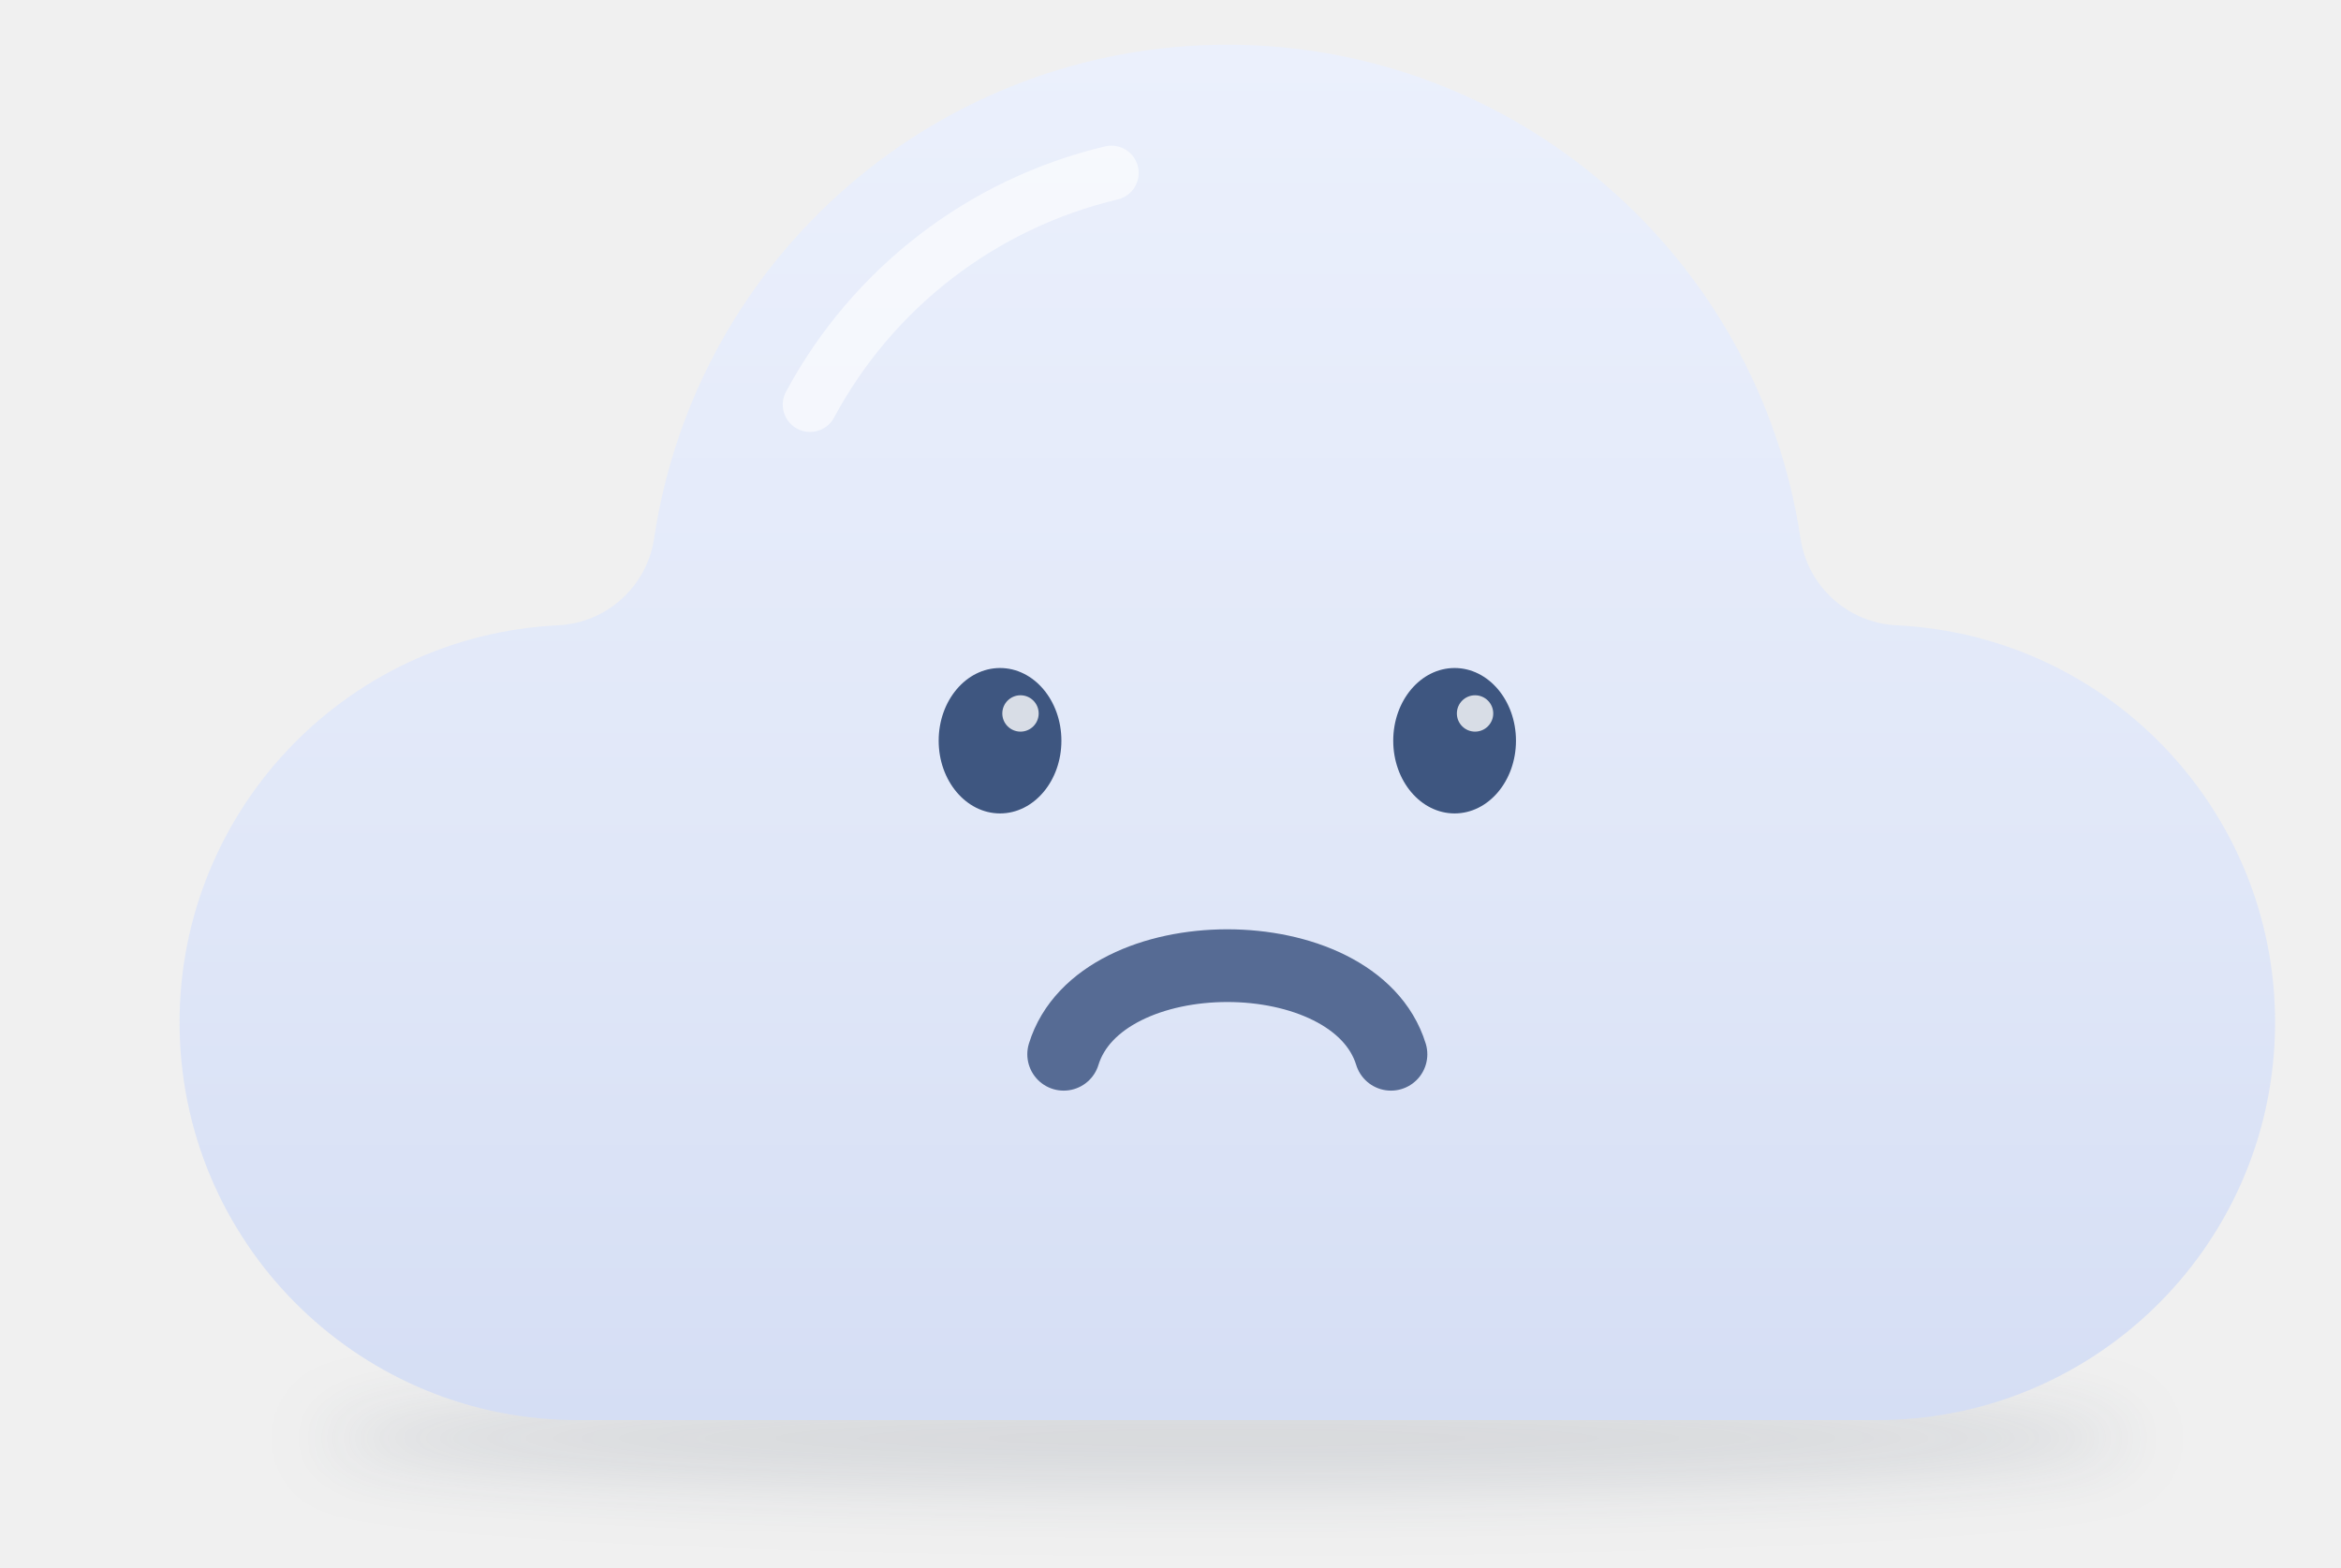
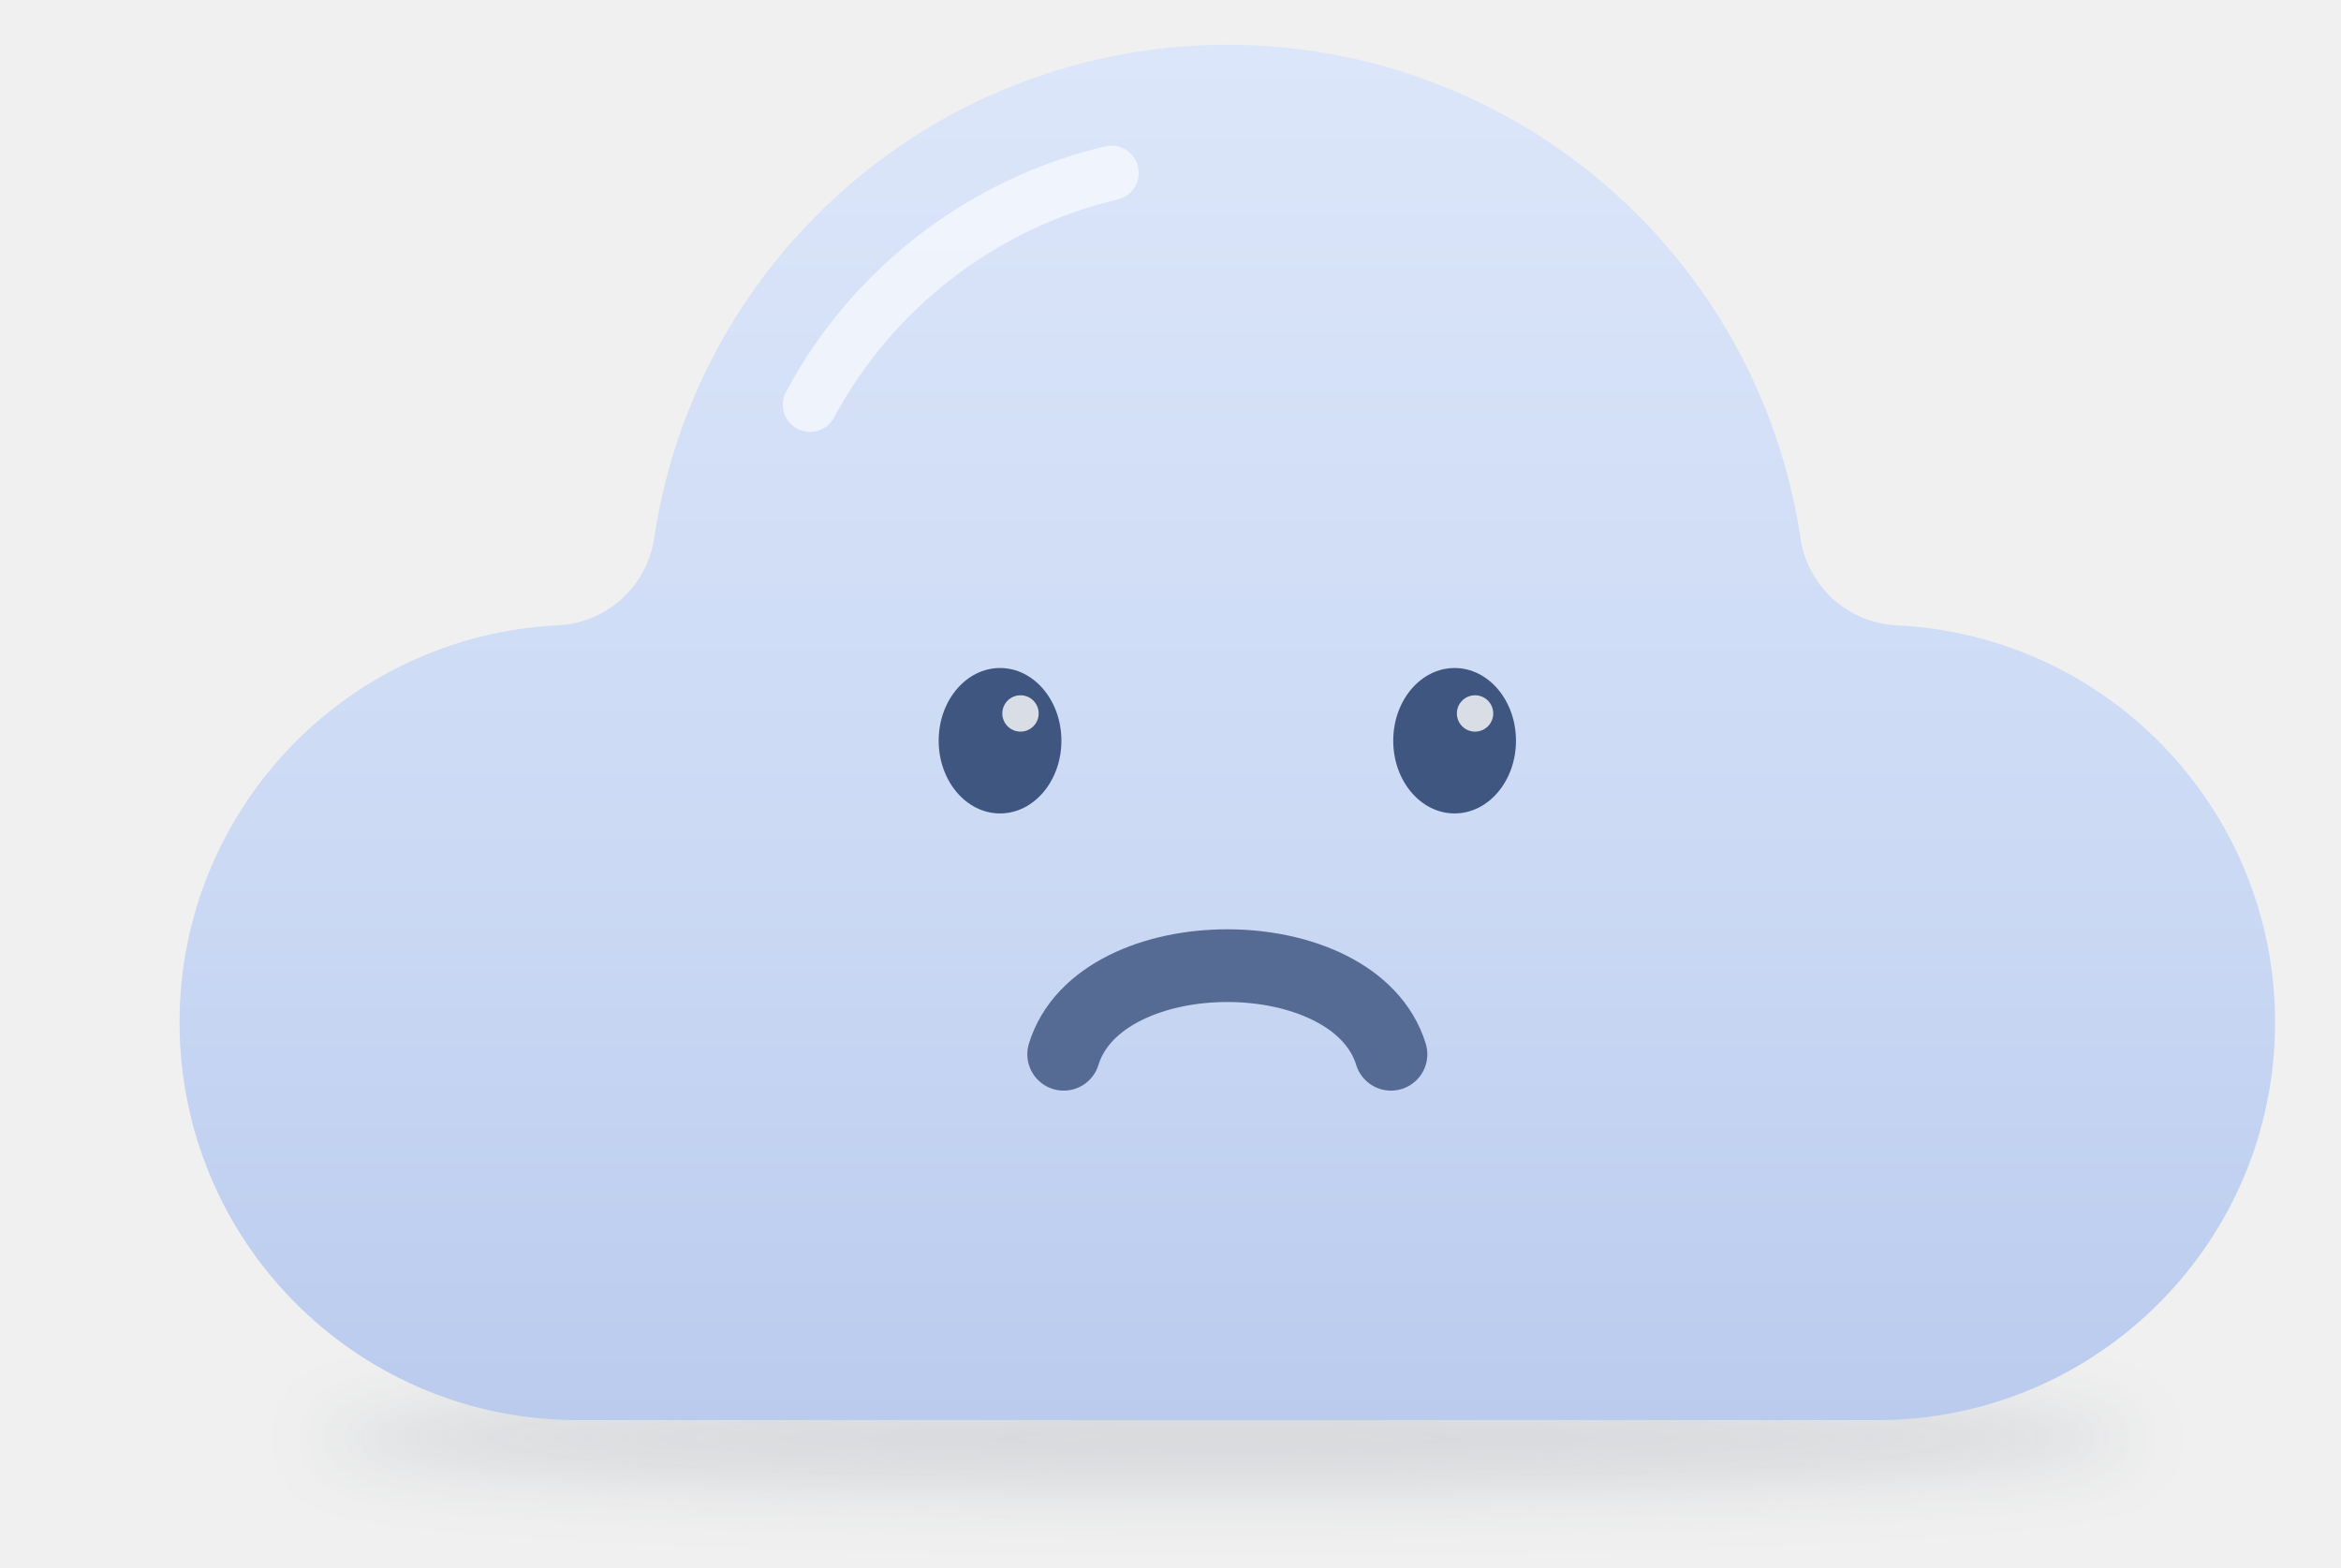
<svg xmlns="http://www.w3.org/2000/svg" viewBox="0 0 103 69" width="103" height="69">
  <defs>
    <filter id="sfuma-ombra" filterUnits="userSpaceOnUse" x="0" y="0" width="103" height="69">
      <feGaussianBlur stdDeviation="1.5" />
    </filter>
    <linearGradient id="nuvola-luce" gradientUnits="userSpaceOnUse" x1="0" y1="2" x2="0" y2="62.5">
-       <stop offset="0" stop-color="#EBF0FC" />
-       <stop offset="0.6" stop-color="#E0E7F8" />
-       <stop offset="1" stop-color="#D5DEF4" />
+       <stop offset="0" stop-color="#DCE6FA" />
+       <stop offset="0.6" stop-color="#CBD9F4" />
+       <stop offset="1" stop-color="#BACBEE" />
    </linearGradient>
  </defs>
  <ellipse id="nuvola-ombra" cx="54" cy="63.3" rx="40" ry="2.2" fill="#475569" opacity="0.16" filter="url(#sfuma-ombra)" />
-   <path id="nuvola" d="M25.5 62.5 A17.5 17.5 0 0 1 24.57 27.52 A4.5 4.5 0 0 0 28.78 23.7 A25.5 25.5 0 0 1 79.22 23.7 A4.5 4.5 0 0 0 83.43 27.52 A17.5 17.5 0 0 1 82.5 62.5 Z" fill="url(#nuvola-luce)" />
+   <path id="nuvola-triste" d="M25.5 62.5 A17.5 17.5 0 0 1 24.57 27.52 A4.5 4.5 0 0 0 28.78 23.7 A25.5 25.5 0 0 1 79.22 23.7 A4.5 4.5 0 0 0 83.43 27.52 A17.5 17.5 0 0 1 82.5 62.5 Z" fill="url(#nuvola-luce)" />
  <path id="nuvola-riflesso" d="M35.64 17.81 A20.4 20.4 0 0 1 48.9 7.61" fill="none" stroke="#FFFFFF" stroke-opacity="0.6" stroke-width="2.4" stroke-linecap="round" />
  <g id="faccia">
    <g id="occhi" fill="#3E5680">
      <ellipse id="occhio-sinistro" cx="44" cy="32.6" rx="2.7" ry="3.2" />
      <ellipse id="occhio-destro" cx="64" cy="32.6" rx="2.7" ry="3.2" />
    </g>
    <g id="occhi-luce" fill="#FFFFFF" opacity="0.8">
      <circle cx="44.9" cy="31.4" r="0.8" />
      <circle cx="64.9" cy="31.4" r="0.8" />
    </g>
    <path id="bocca" d="M46.8 46.4 C48.4 41.2 59.6 41.2 61.2 46.4" fill="none" stroke="#566B94" stroke-width="3.2" stroke-linecap="round" />
  </g>
</svg>
